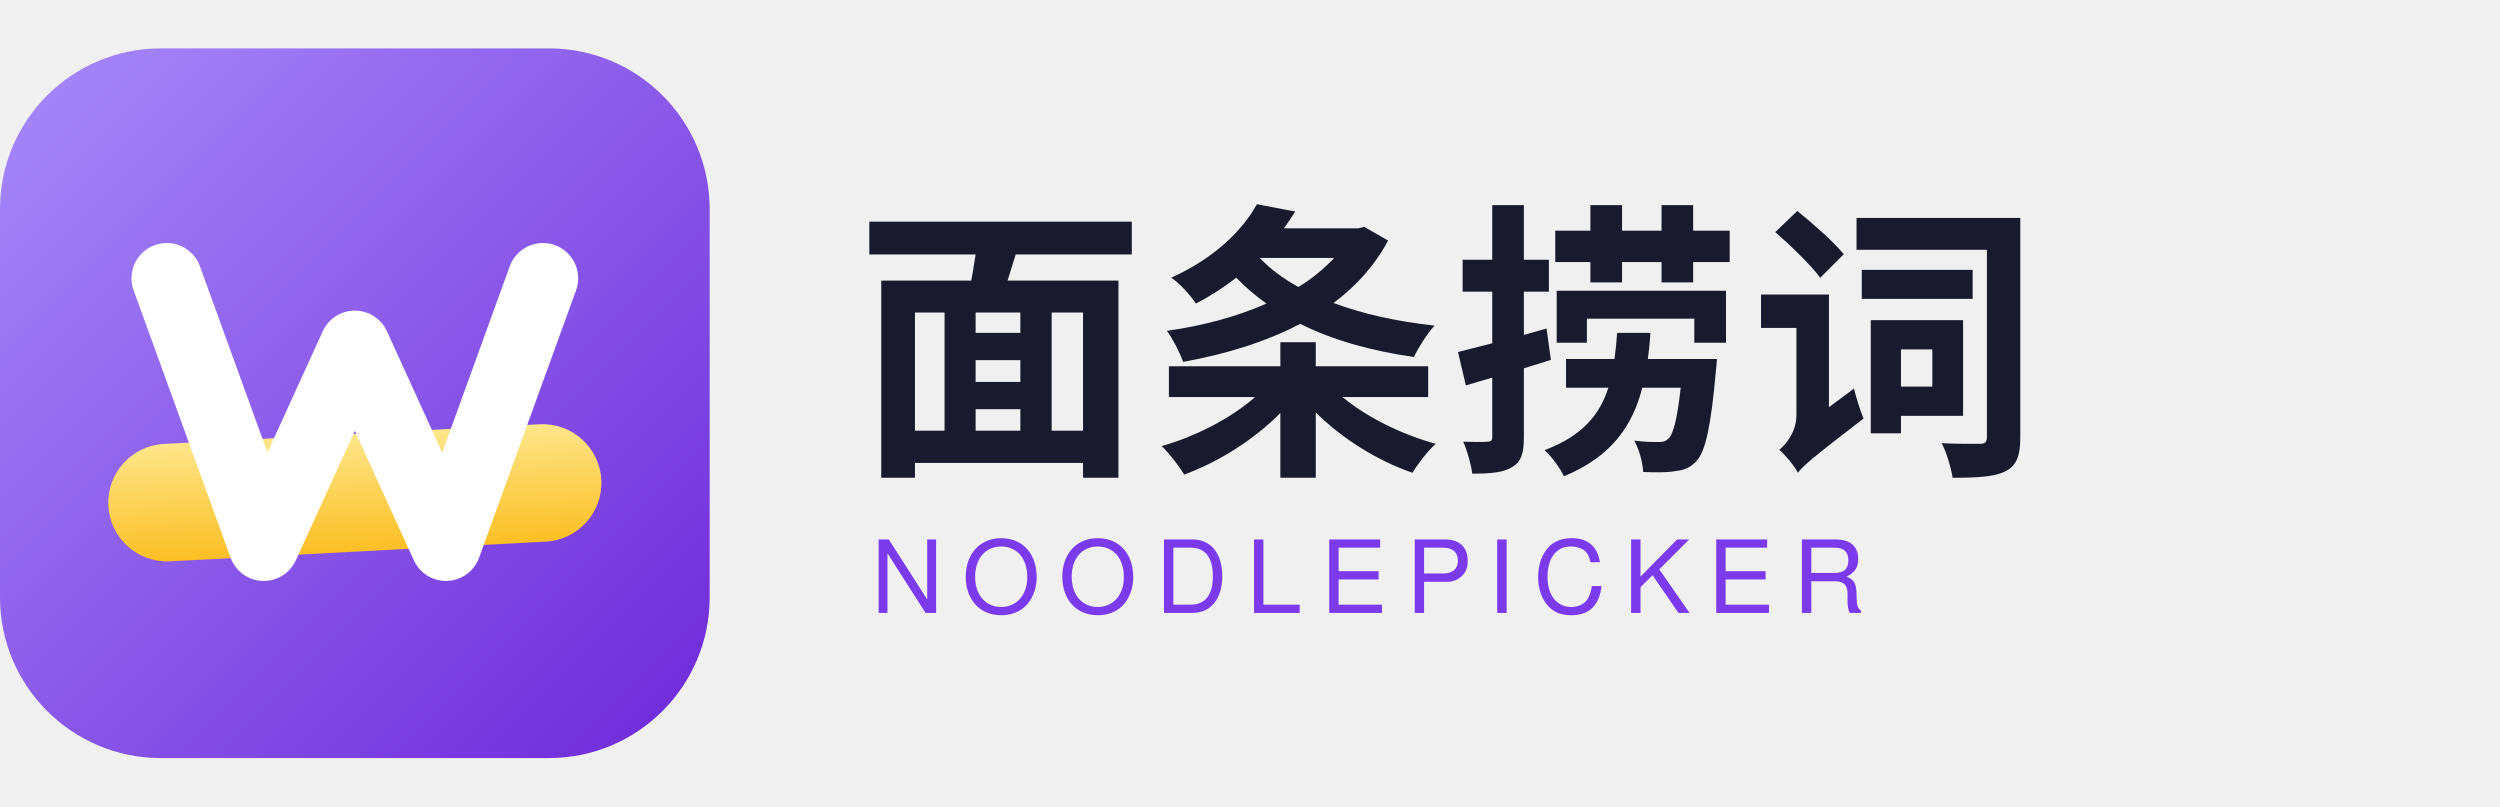
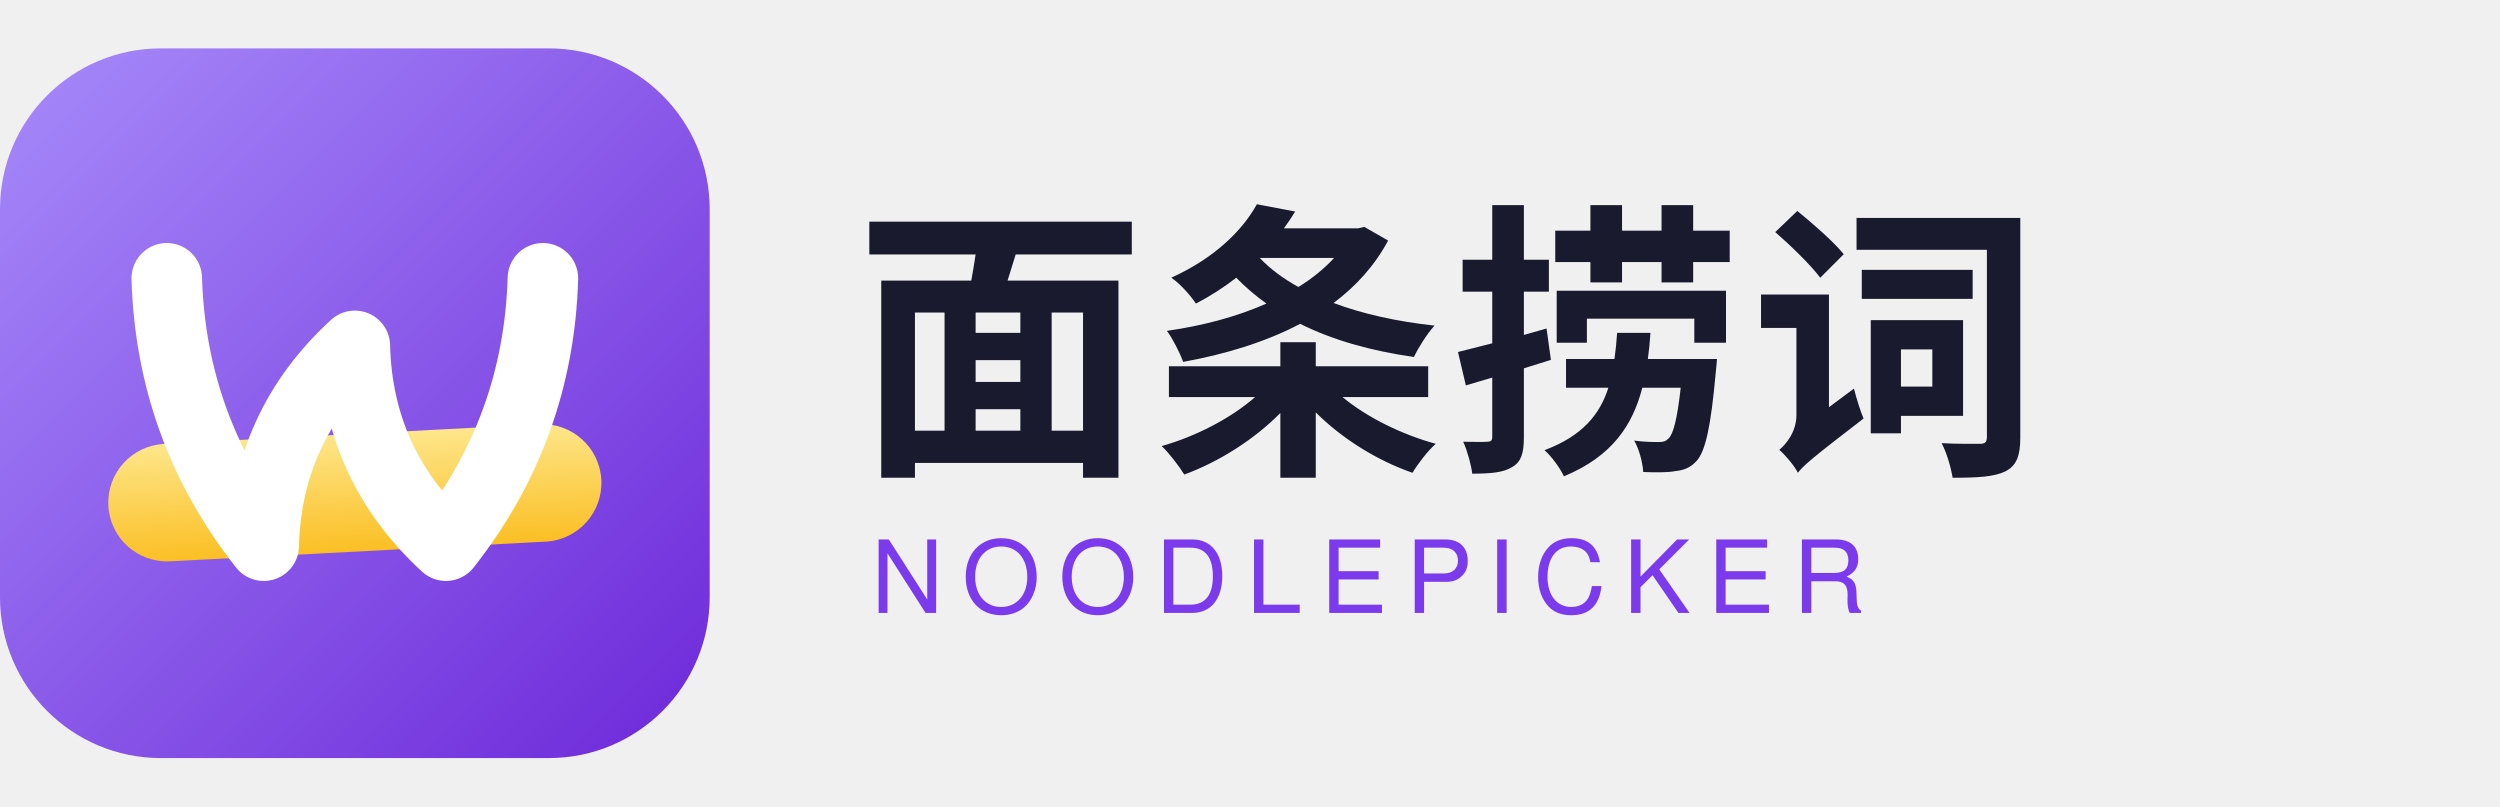
<svg xmlns="http://www.w3.org/2000/svg" viewBox="0 0 620 200" width="620" height="200" role="img" aria-label="面条捞词 NoodlePicker">
  <defs>
    <linearGradient id="huaciTile" x1="0" y1="0" x2="1" y2="1">
      <stop offset="0" stop-color="#A78BFA" />
      <stop offset="1" stop-color="#6D28D9" />
    </linearGradient>
    <linearGradient id="huaciSwipe" x1="0" y1="0" x2="0" y2="1">
      <stop offset="0" stop-color="#FDE68A" />
      <stop offset="1" stop-color="#FBBF24" />
    </linearGradient>
    <symbol id="huaciMark" viewBox="0 0 512 512">
      <rect width="512" height="512" rx="116" fill="url(#huaciTile)" />
      <g transform="translate(0,9.5) translate(256,256) scale(1.06) translate(-256,-256)">
        <g transform="rotate(-3 256 308)">
          <rect x="88" y="268" width="336" height="80" rx="40" fill="url(#huaciSwipe)" />
        </g>
-         <path d="M128 162 L194 344 L256 208 L318 344 L384 162" fill="none" stroke="#ffffff" stroke-width="48" stroke-linecap="round" stroke-linejoin="round" />
+         <path d="M128 162 Q 131 264 194 344 Q 196 263 256 208 Q 258 289 318 344 Q 381 264 384 162" fill="none" stroke="#ffffff" stroke-width="48" stroke-linecap="round" stroke-linejoin="round" />
      </g>
    </symbol>
  </defs>
  <use href="#huaciMark" x="0" y="12" width="176" height="176" />
  <text x="212" y="112" font-family="PingFang SC, Hiragino Sans GB, Microsoft YaHei, Noto Sans SC, sans-serif" font-size="72" font-weight="600" fill="#1a1a2e" letter-spacing="2">面条捞词</text>
  <text x="216" y="152" font-family="Helvetica Neue, Helvetica, Arial, sans-serif" font-size="25" font-weight="500" fill="#7C3AED" letter-spacing="4.5">NOODLEPICKER</text>
</svg>
